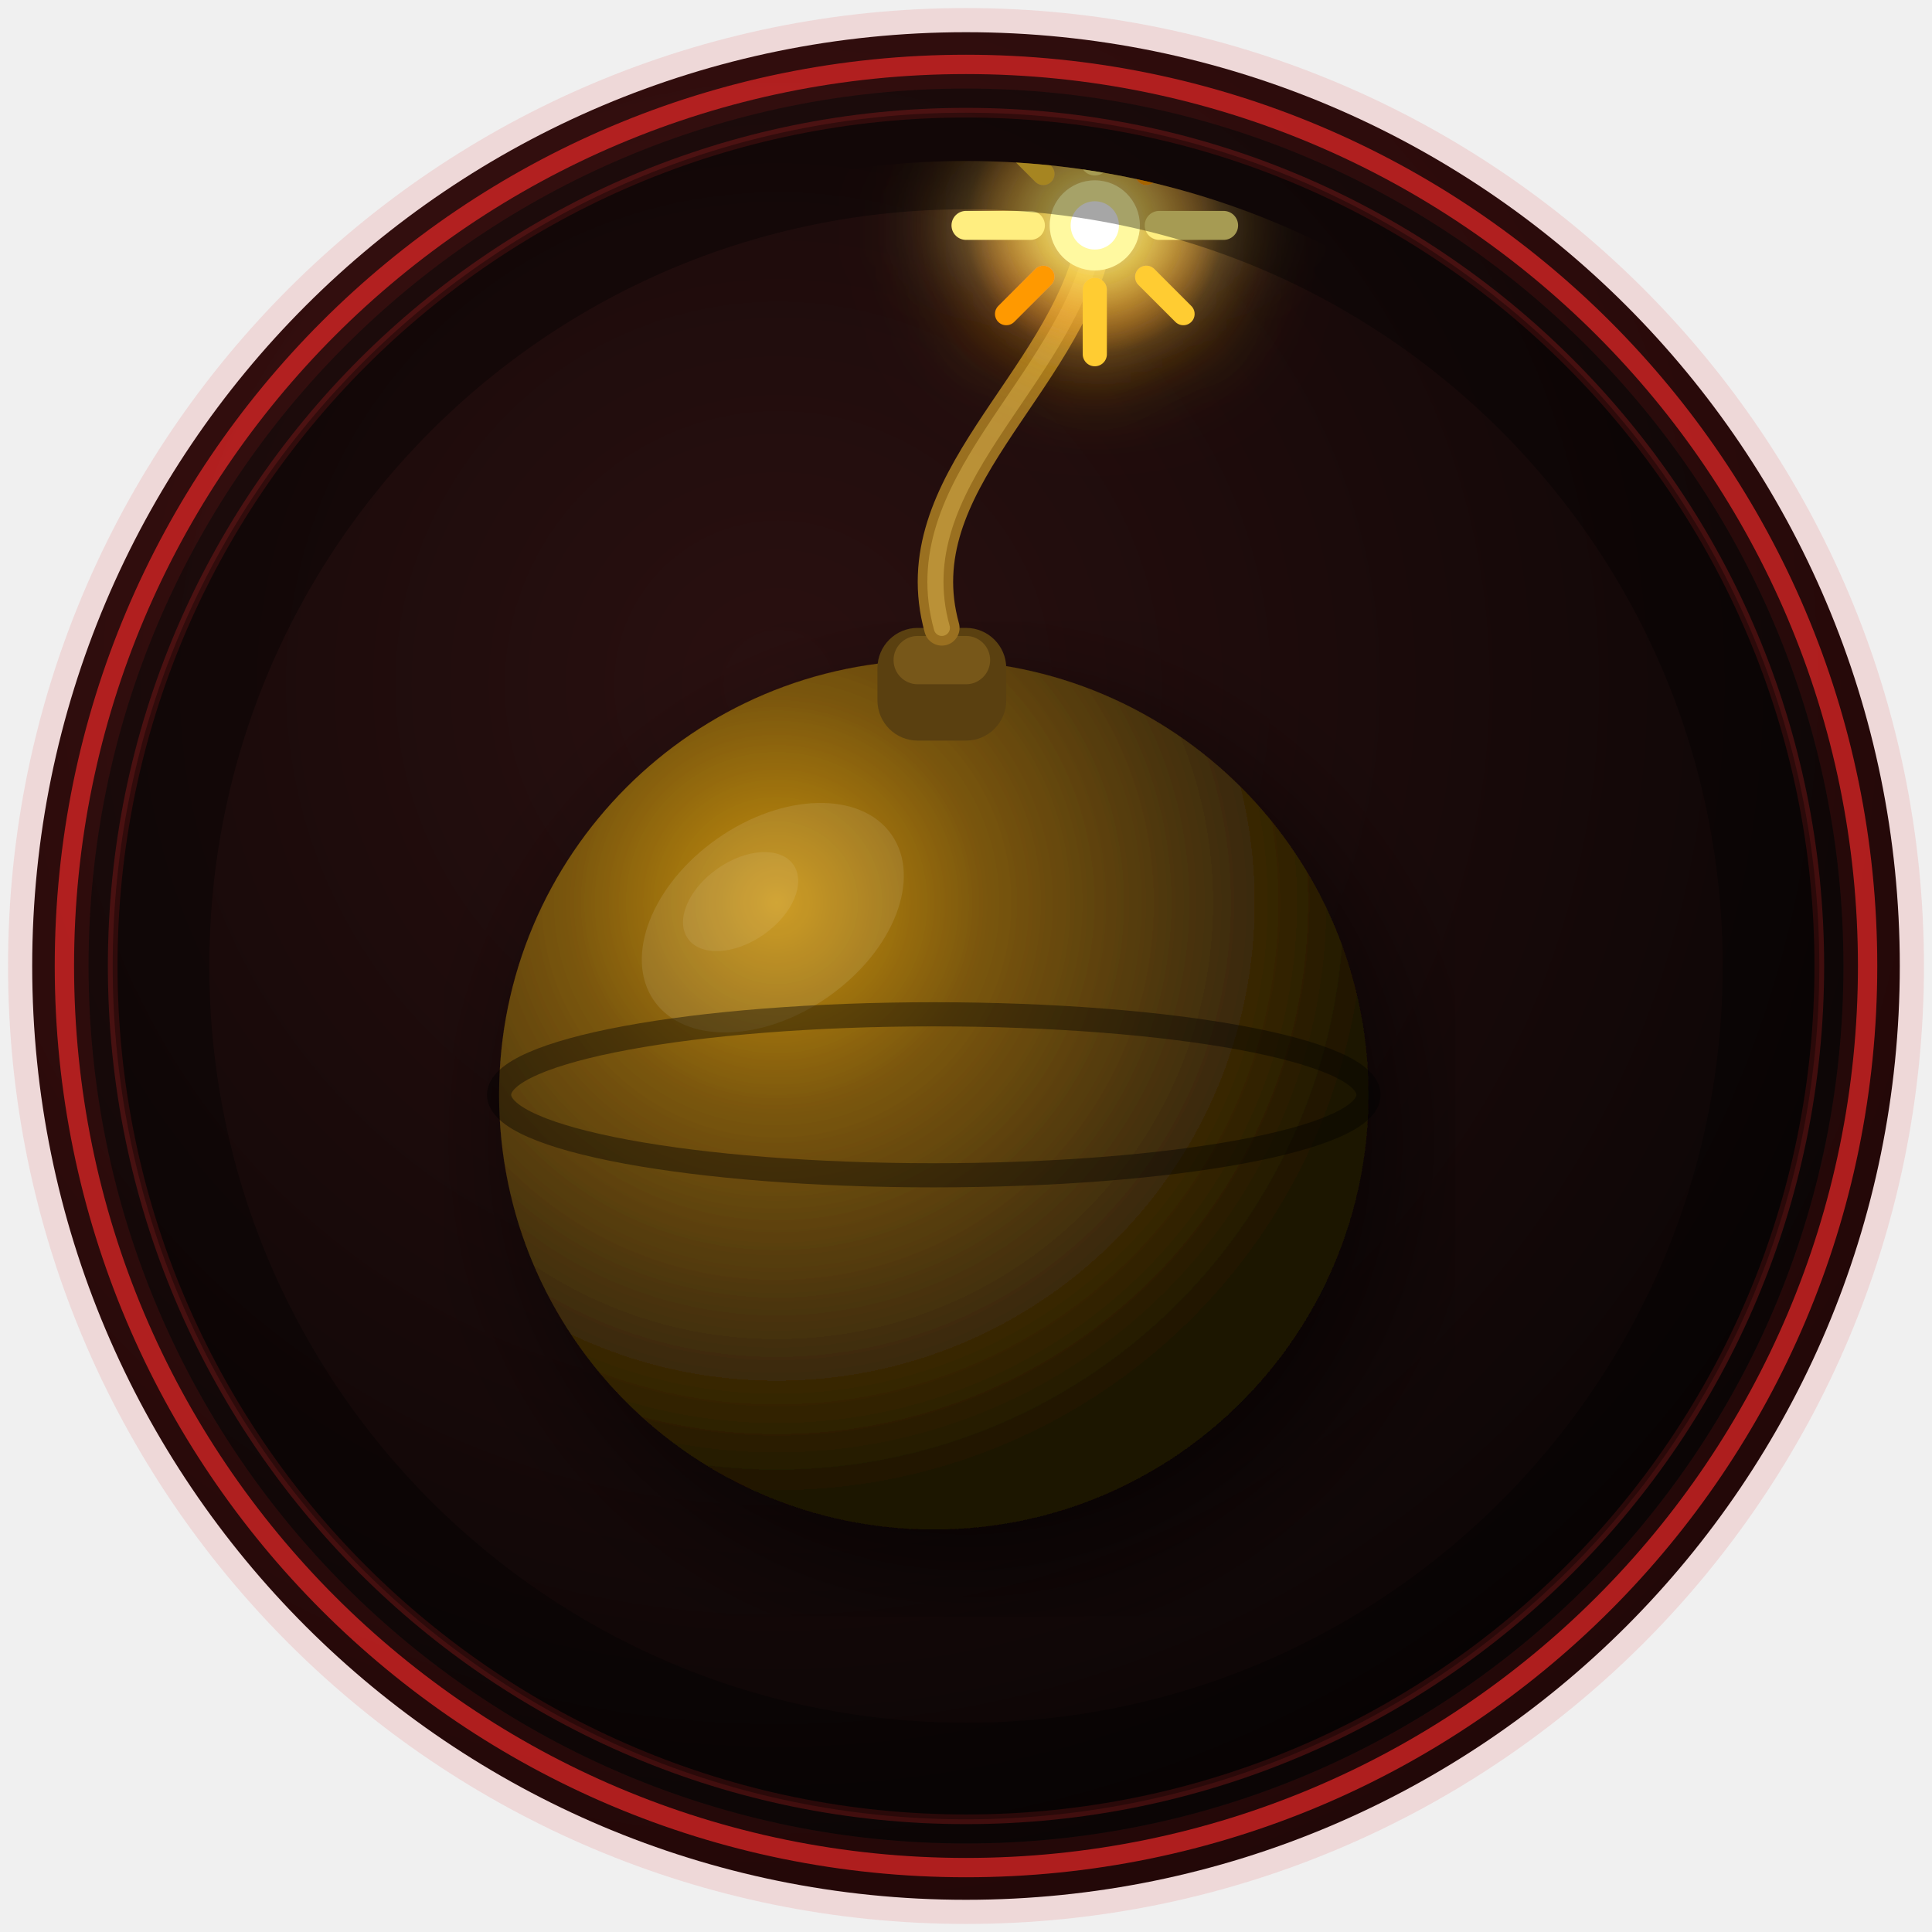
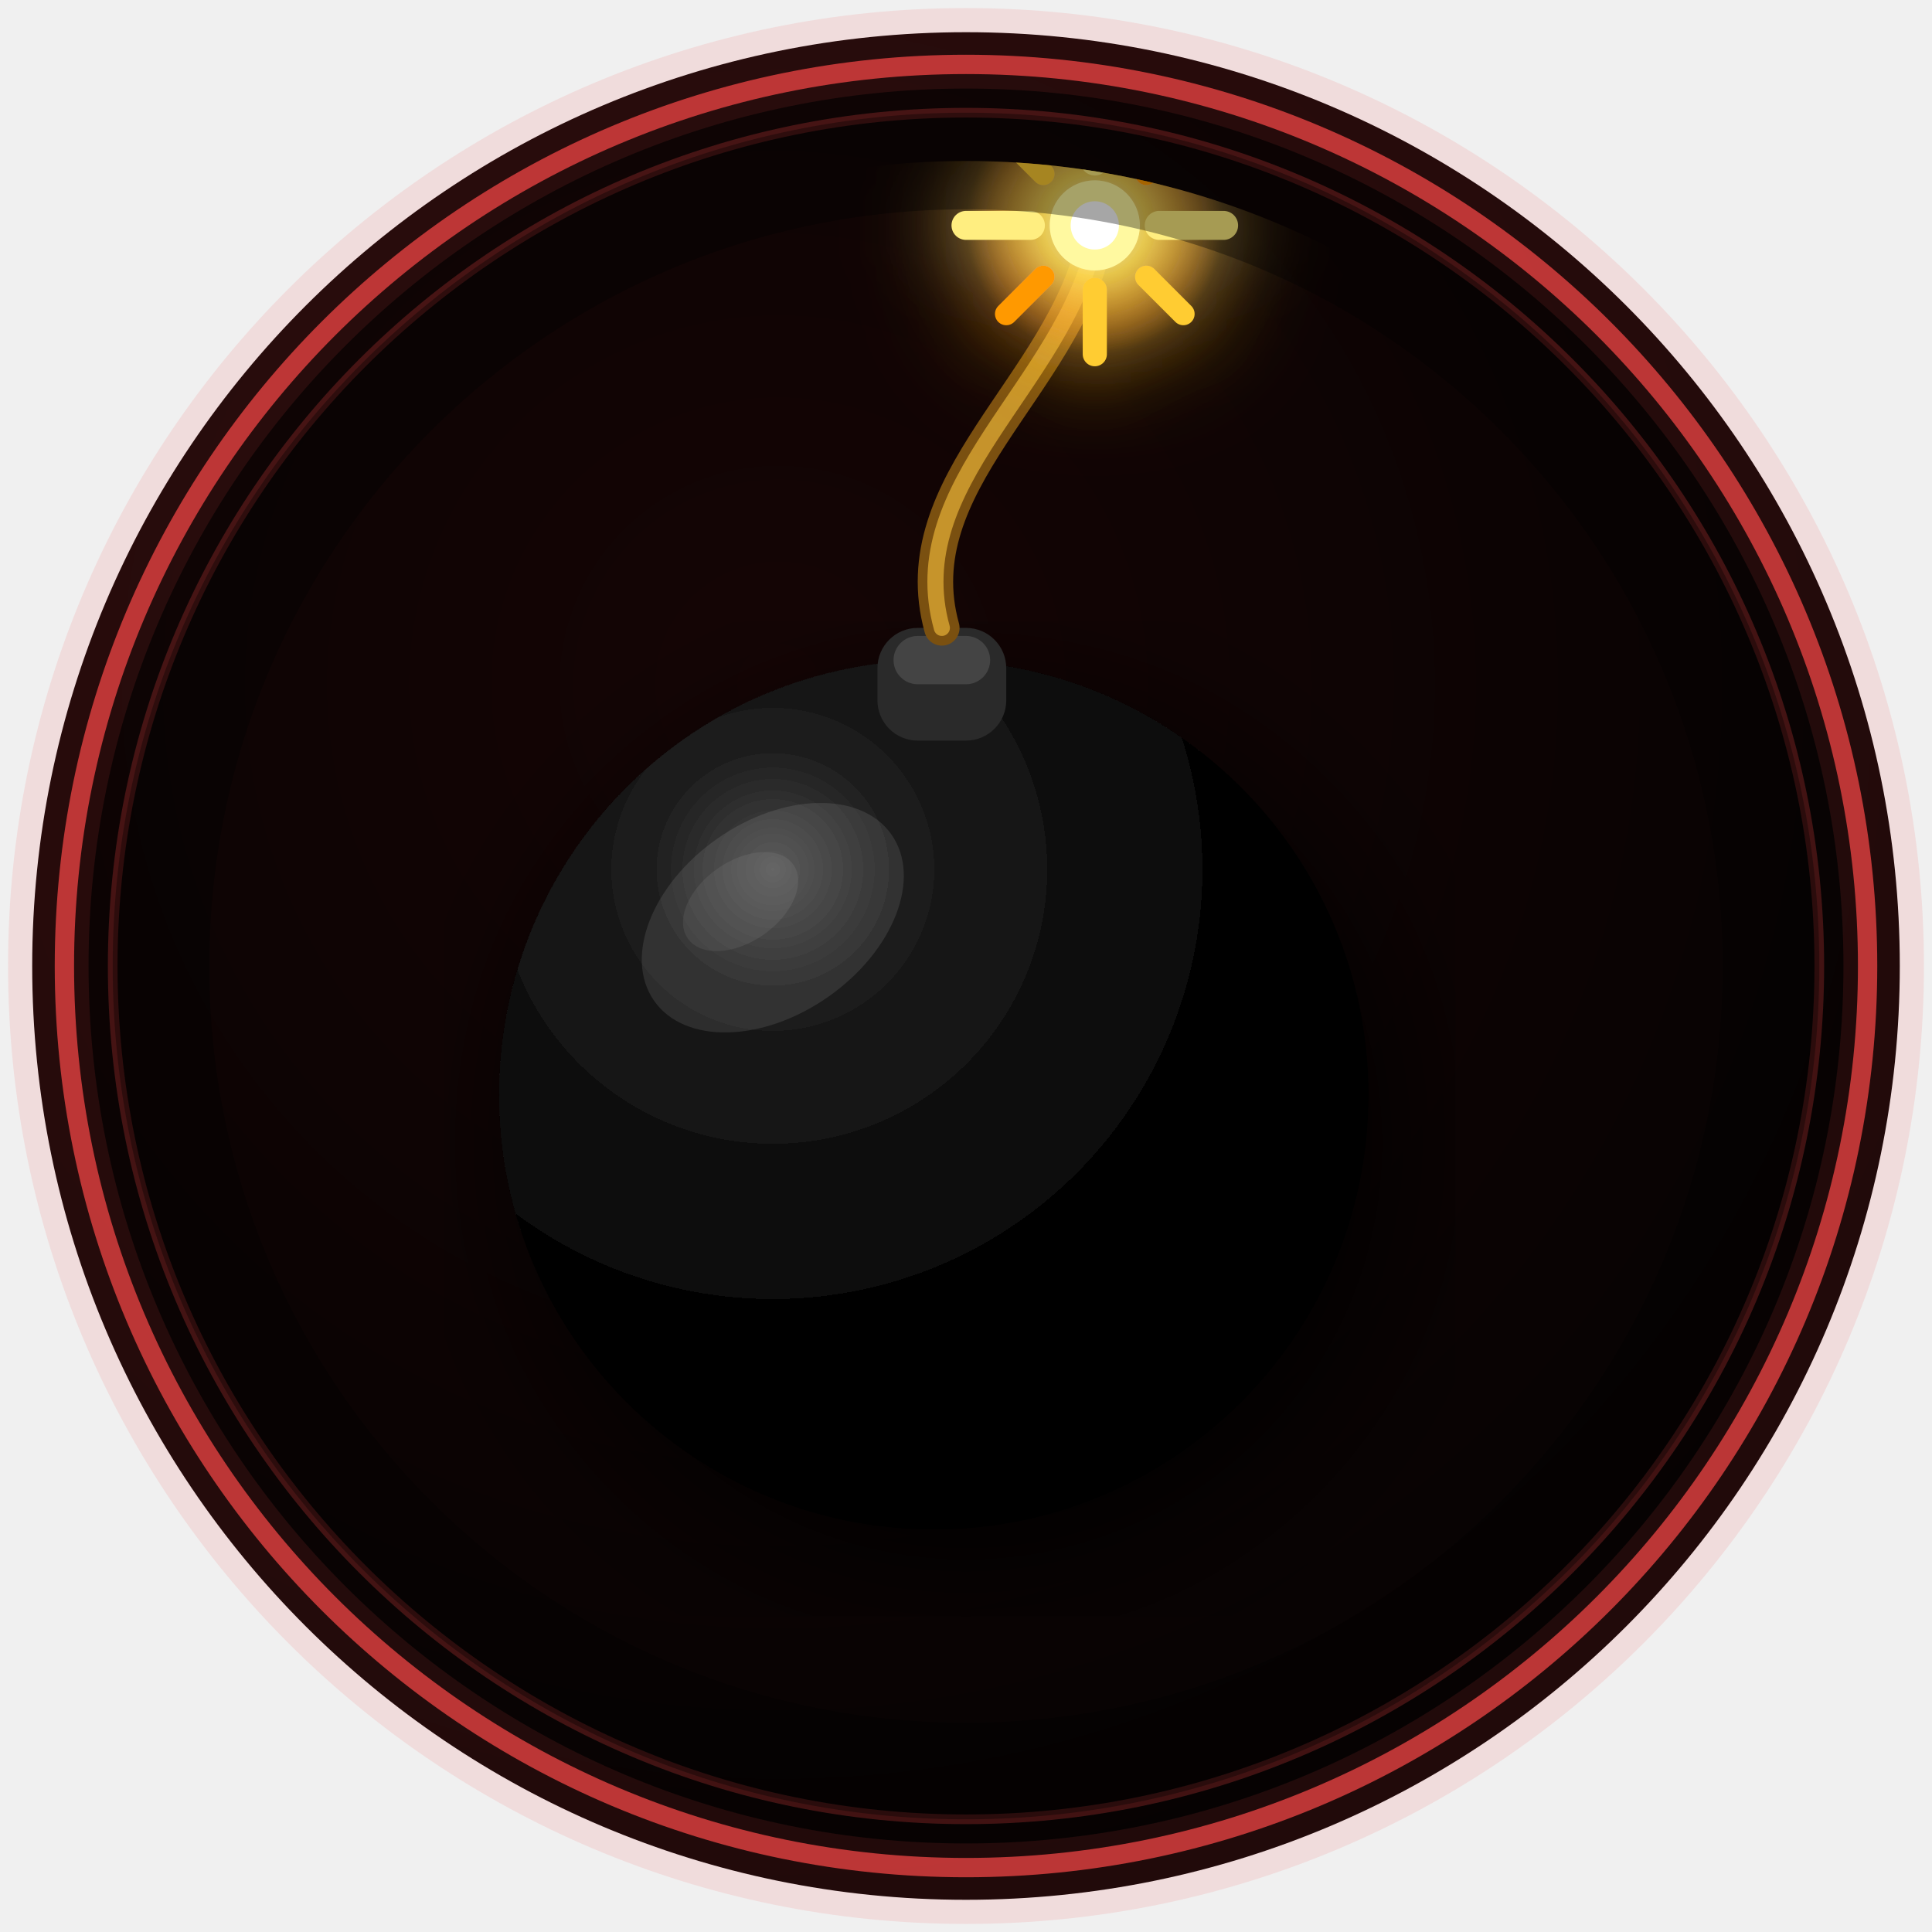
<svg xmlns="http://www.w3.org/2000/svg" viewBox="0 0 120 120" width="120" height="120">
  <defs>
    <radialGradient id="bg" cx="40%" cy="35%" r="70%">
-       <stop offset="0%" stop-color="#2a1010" />
-       <stop offset="100%" stop-color="#080404" />
+       <stop offset="0%" stop-color="#150505" />
+       <stop offset="100%" stop-color="#050202" />
    </radialGradient>
-     <radialGradient id="bombBody" cx="32%" cy="28%" r="68%">
-       <stop offset="0%" stop-color="#c8920a" />
-       <stop offset="35%" stop-color="#7a560a" />
-       <stop offset="100%" stop-color="#1e1505" />
+     <radialGradient id="bombBody" gradientUnits="userSpaceOnUse" cx="48" cy="54" r="28">
+       <stop offset="0%" stop-color="#484848" />
+       <stop offset="28%" stop-color="#1c1c1c" />
+       <stop offset="100%" stop-color="#050505" />
    </radialGradient>
    <radialGradient id="sparkCore" cx="50%" cy="50%" r="50%">
      <stop offset="0%" stop-color="#fff9c0" />
      <stop offset="40%" stop-color="#ffcc00" />
      <stop offset="100%" stop-color="#ff6600" stop-opacity="0" />
    </radialGradient>
    <filter id="glow" x="-80%" y="-80%" width="260%" height="260%">
      <feGaussianBlur stdDeviation="2.5" result="blur" />
      <feMerge>
        <feMergeNode in="blur" />
        <feMergeNode in="SourceGraphic" />
      </feMerge>
    </filter>
    <filter id="softGlow" x="-60%" y="-60%" width="220%" height="220%">
      <feGaussianBlur stdDeviation="4" result="blur" />
      <feMerge>
        <feMergeNode in="blur" />
        <feMergeNode in="SourceGraphic" />
      </feMerge>
    </filter>
    <filter id="bodyShading" x="-10%" y="-10%" width="120%" height="120%">
-       <feDropShadow dx="2" dy="3" stdDeviation="4" flood-color="#000" flood-opacity="0.6" />
+       <feDropShadow dx="2" dy="3" stdDeviation="5" flood-color="#000" flood-opacity="0.9" />
    </filter>
    <clipPath id="clip">
      <circle cx="60" cy="60" r="50" />
    </clipPath>
  </defs>
  <circle cx="60" cy="60" r="58" fill="url(#bg)" />
-   <circle cx="60" cy="60" r="57" fill="none" stroke="#dc2626" stroke-width="5" opacity="0.12" />
-   <circle cx="60" cy="60" r="56" fill="none" stroke="#dc2626" stroke-width="1.2" opacity="0.75" />
-   <circle cx="60" cy="60" r="53" fill="none" stroke="#dc2626" stroke-width="0.6" opacity="0.25" />
+   <circle cx="60" cy="60" r="57" fill="none" stroke="#ef4444" stroke-width="5" opacity="0.12" />
+   <circle cx="60" cy="60" r="56" fill="none" stroke="#ef4444" stroke-width="1.2" opacity="0.75" />
+   <circle cx="60" cy="60" r="53" fill="none" stroke="#ef4444" stroke-width="0.6" opacity="0.25" />
  <g clip-path="url(#clip)">
    <circle cx="58" cy="68" r="27" fill="url(#bombBody)" filter="url(#bodyShading)" />
-     <ellipse cx="48" cy="57" rx="9" ry="6" fill="white" opacity="0.1" transform="rotate(-35 48 57)" />
-     <ellipse cx="46" cy="56" rx="4" ry="2.5" fill="white" opacity="0.08" transform="rotate(-35 46 56)" />
-     <ellipse cx="58" cy="68" rx="27" ry="5" fill="none" stroke="#000" stroke-width="1.5" opacity="0.4" />
-     <rect x="54.5" y="39" width="8" height="7" rx="2.5" fill="#5a4010" />
-     <rect x="55.5" y="39.5" width="6" height="3" rx="1.5" fill="#8a6520" opacity="0.6" />
-     <path d="M 58.5 39 C 56 30, 66 24, 68 15" fill="none" stroke="#9a7020" stroke-width="2.2" stroke-linecap="round" />
-     <path d="M 58.5 39 C 56 30, 66 24, 68 15" fill="none" stroke="#c8a040" stroke-width="1" stroke-linecap="round" opacity="0.7" />
-     <circle cx="68" cy="14" r="8" fill="url(#sparkCore)" opacity="0.7" filter="url(#softGlow)" />
+     <ellipse cx="48" cy="57" rx="9" ry="6" fill="white" opacity="0.10" transform="rotate(-35 48 57)" />
+     <ellipse cx="46" cy="56" rx="4" ry="2.5" fill="white" opacity="0.07" transform="rotate(-35 46 56)" />
+     <rect x="54.5" y="39" width="8" height="7" rx="2.5" fill="#2a2a2a" />
+     <rect x="55.5" y="39.5" width="6" height="3" rx="1.5" fill="#555" opacity="0.6" />
+     <path d="M 58.5 39 C 56 30, 66 24, 68 15" fill="none" stroke="#7a5010" stroke-width="2.2" stroke-linecap="round" />
+     <path d="M 58.5 39 C 56 30, 66 24, 68 15" fill="none" stroke="#d4a030" stroke-width="1" stroke-linecap="round" opacity="0.85" />
+     <circle cx="68" cy="14" r="8" fill="url(#sparkCore)" opacity="0.8" filter="url(#softGlow)" />
    <g filter="url(#glow)">
      <line x1="68" y1="6" x2="68" y2="10" stroke="#ffee80" stroke-width="1.8" stroke-linecap="round" />
      <line x1="68" y1="18" x2="68" y2="22" stroke="#ffcc30" stroke-width="1.5" stroke-linecap="round" />
      <line x1="60" y1="14" x2="64" y2="14" stroke="#ffee80" stroke-width="1.8" stroke-linecap="round" />
      <line x1="72" y1="14" x2="76" y2="14" stroke="#ffee80" stroke-width="1.8" stroke-linecap="round" />
      <line x1="62.5" y1="8.5" x2="64.8" y2="10.8" stroke="#ffcc30" stroke-width="1.4" stroke-linecap="round" />
      <line x1="71.2" y1="17.2" x2="73.5" y2="19.5" stroke="#ffcc30" stroke-width="1.4" stroke-linecap="round" />
      <line x1="62.5" y1="19.5" x2="64.8" y2="17.2" stroke="#ff9900" stroke-width="1.4" stroke-linecap="round" />
      <line x1="71.2" y1="10.8" x2="73.5" y2="8.5" stroke="#ff9900" stroke-width="1.4" stroke-linecap="round" />
      <circle cx="68" cy="14" r="2.8" fill="#fff9a0" />
      <circle cx="68" cy="14" r="1.5" fill="white" />
    </g>
  </g>
  <circle cx="60" cy="60" r="50" fill="none" stroke="black" stroke-width="6" opacity="0.35" />
</svg>
